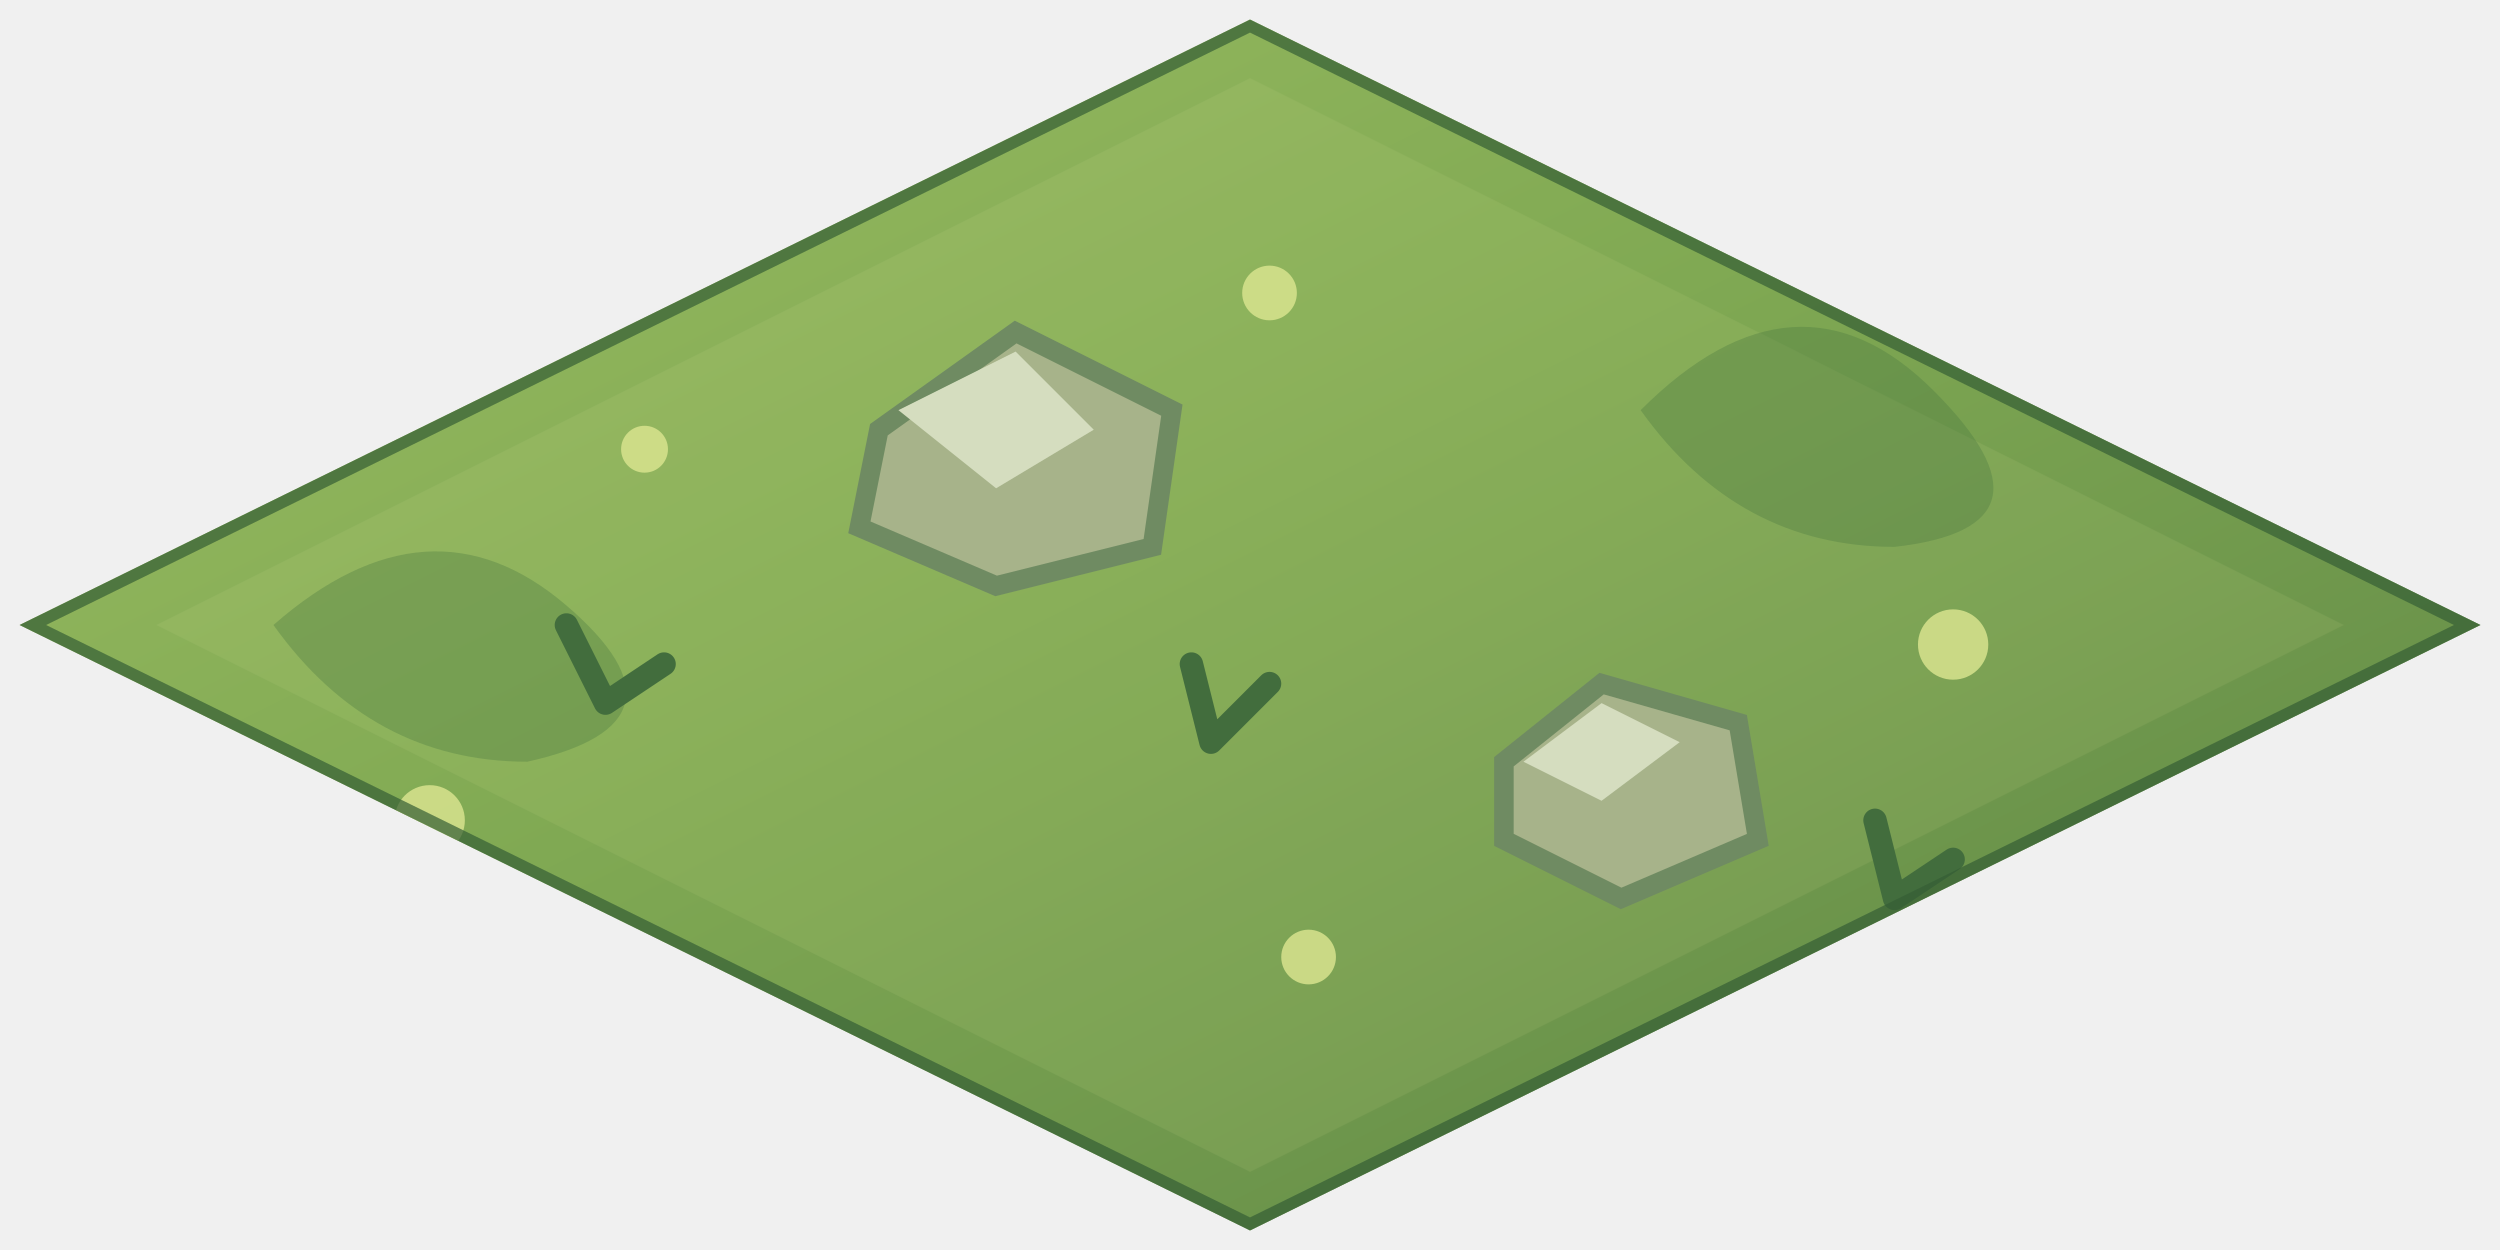
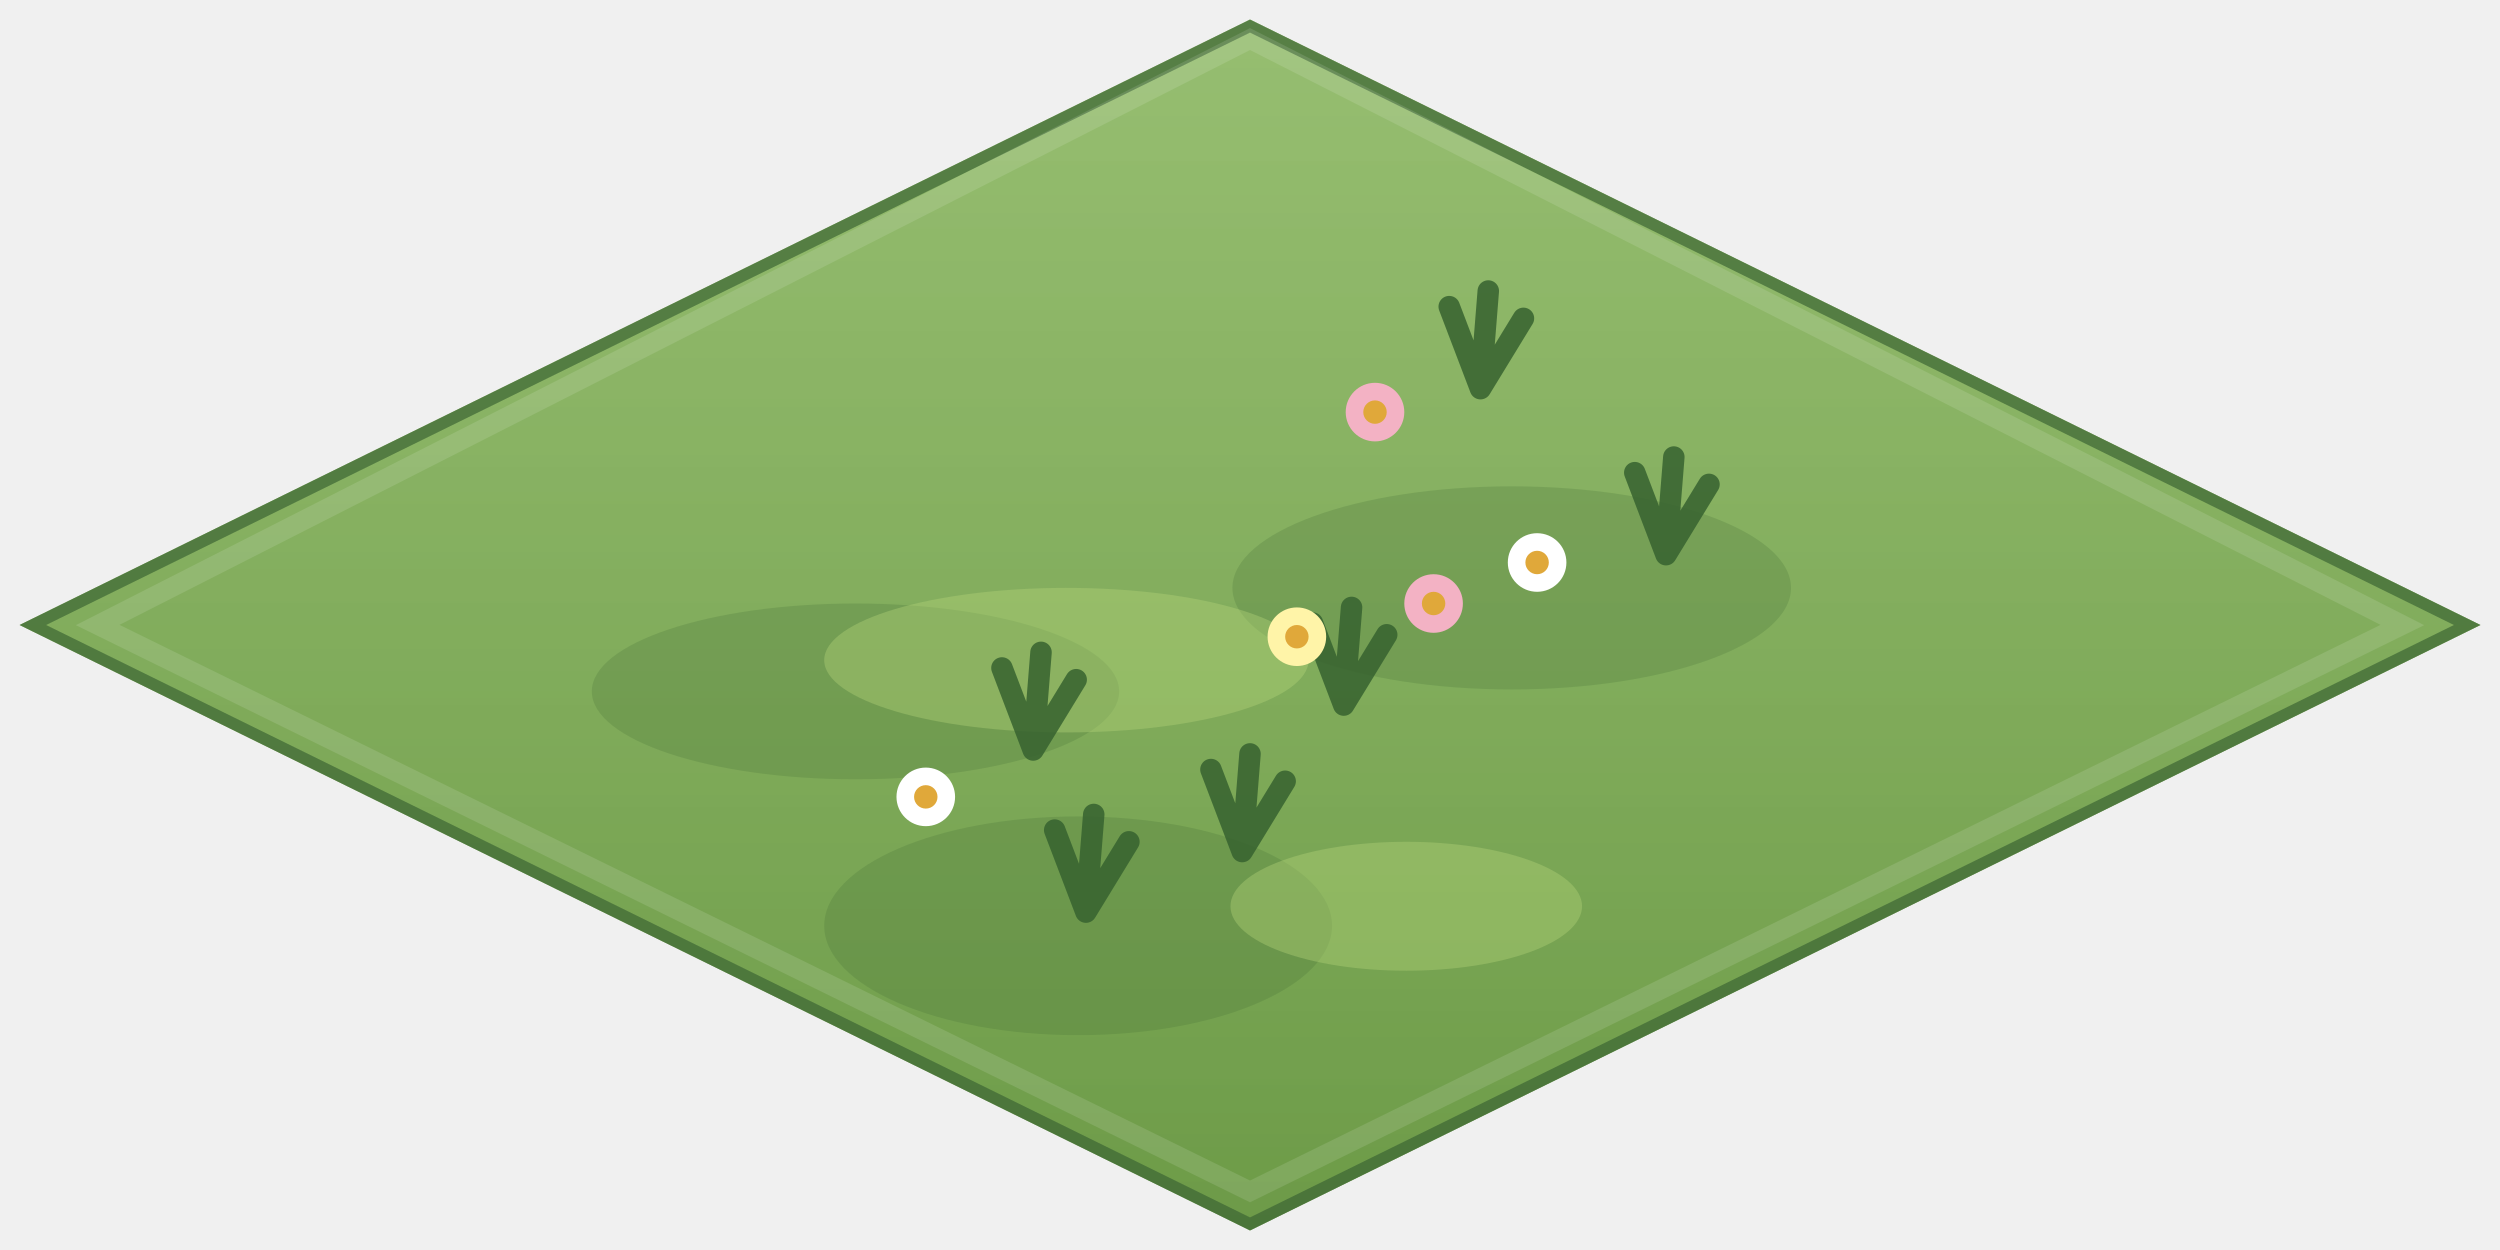
<svg xmlns="http://www.w3.org/2000/svg" width="128" height="64" viewBox="0 0 128 64">
  <defs>
    <clipPath id="d">
      <path d="M64 1 127 32 64 63 1 32Z" />
    </clipPath>
-     <linearGradient id="g" x1="0" y1="0" x2="1" y2="1">
-       <stop stop-color="#9ebf63" />
-       <stop offset=".45" stop-color="#80a953" />
-       <stop offset="1" stop-color="#5a8244" />
+     <linearGradient id="g" x1="0" y1="0" x2="0" y2="1">
+       <stop stop-color="#86b45a" />
+       <stop offset="1" stop-color="#6c9a47" />
+     </linearGradient>
+     <linearGradient id="lit" x1="0" y1="0" x2="0" y2="1">
+       <stop stop-color="#ffffff" stop-opacity=".14" />
+       <stop offset="1" stop-color="#ffffff" stop-opacity="0" />
    </linearGradient>
  </defs>
  <g clip-path="url(#d)">
    <rect width="128" height="64" fill="url(#g)" />
-     <path d="M8 32 64 4 120 32 64 60Z" fill="#c8d98b" opacity=".12" />
-     <path d="M14 32q8-7 15-1t-2 8q-8 0-13-7M84 21q8-8 15-1t-2 8q-8 0-13-7" fill="#4a7840" opacity=".35" />
-     <g fill="#a7b38a" stroke="#6f8b62" stroke-width="1">
-       <path d="M45 22l7-5 8 4-1 7-8 2-7-3Z" />
-       <path d="M77 39l5-4 7 2 1 6-7 3-6-3Z" />
-     </g>
-     <path d="M46 21l6-3 4 4-5 3Z M78 39l4-3 4 2-4 3Z" fill="#d5ddbf" />
-     <g fill="#d7e38d" opacity=".85">
-       <circle cx="22" cy="42" r="1.8" />
-       <circle cx="33" cy="23" r="1.2" />
-       <circle cx="65" cy="15" r="1.4" />
-       <circle cx="100" cy="33" r="1.8" />
-       <circle cx="67" cy="49" r="1.4" />
-     </g>
-     <g stroke="#426d3d" stroke-width="1.2" stroke-linecap="round">
-       <path d="M31 36l-2-4m2 4 3-2M62 38l-1-4m1 4 3-3M97 46l-1-4m1 4 3-2" />
-     </g>
-     <path d="M64 1 127 32 64 63 1 32Z" fill="none" stroke="#355f35" stroke-opacity=".7" stroke-width="1.2" />
+     <path d="M0 32 64 1 128 32 64 63Z" fill="url(#lit)" />
+     <ellipse cx="43.8" cy="35.4" rx="13.5" ry="4.5" fill="#3f6b32" opacity=".22" />
+     <ellipse cx="55.2" cy="47.4" rx="13.0" ry="5.6" fill="#3f6b32" opacity=".22" />
+     <ellipse cx="77.4" cy="30.1" rx="14.3" ry="5.2" fill="#3f6b32" opacity=".22" />
+     <ellipse cx="72.0" cy="46.4" rx="9.0" ry="3.3" fill="#b6d47a" opacity=".38" />
+     <ellipse cx="54.6" cy="33.8" rx="12.4" ry="3.7" fill="#b6d47a" opacity=".38" />
+     <path d="M85.3 28.4 l-1.6 -4.2 M85.3 28.4 l.4 -5 M85.3 28.4 l2.2 -3.6" stroke="#36622f" stroke-width="1.1" fill="none" stroke-linecap="round" opacity=".85" />
+     <path d="M75.8 19.9 l-1.6 -4.2 M75.8 19.9 l.4 -5 M75.8 19.9 l2.2 -3.6" stroke="#36622f" stroke-width="1.1" fill="none" stroke-linecap="round" opacity=".85" />
+     <path d="M55.6 46.7 l-1.6 -4.2 M55.6 46.7 l.4 -5 M55.6 46.7 l2.2 -3.6" stroke="#36622f" stroke-width="1.1" fill="none" stroke-linecap="round" opacity=".85" />
+     <path d="M68.8 36.1 l-1.6 -4.2 M68.8 36.1 l.4 -5 M68.8 36.1 l2.2 -3.6" stroke="#36622f" stroke-width="1.1" fill="none" stroke-linecap="round" opacity=".85" />
+     <path d="M63.6 43.6 l-1.6 -4.2 M63.6 43.6 l.4 -5 M63.6 43.6 l2.2 -3.6" stroke="#36622f" stroke-width="1.1" fill="none" stroke-linecap="round" opacity=".85" />
+     <path d="M52.9 38.4 l-1.6 -4.2 M52.9 38.4 l.4 -5 M52.9 38.4 l2.2 -3.6" stroke="#36622f" stroke-width="1.1" fill="none" stroke-linecap="round" opacity=".85" />
+     <circle cx="73.4" cy="30.9" r="1.5" fill="#f3b2c4" />
+     <circle cx="73.4" cy="30.9" r=".6" fill="#e0a83a" />
+     <circle cx="78.7" cy="28.8" r="1.5" fill="#ffffff" />
+     <circle cx="78.7" cy="28.8" r=".6" fill="#e0a83a" />
+     <circle cx="70.4" cy="21.1" r="1.5" fill="#f3b2c4" />
+     <circle cx="70.4" cy="21.1" r=".6" fill="#e0a83a" />
+     <circle cx="66.4" cy="32.6" r="1.5" fill="#fff4a8" />
+     <circle cx="66.4" cy="32.6" r=".6" fill="#e0a83a" />
+     <circle cx="47.4" cy="40.8" r="1.5" fill="#ffffff" />
+     <circle cx="47.4" cy="40.8" r=".6" fill="#e0a83a" />
+     <path d="M64 1 127 32 64 63 1 32Z" fill="none" stroke="#3d6634" stroke-opacity=".7" stroke-width="1.2" />
+     <path d="M64 2 123 32 64 61 5 32Z" fill="none" stroke="#ffffff" stroke-opacity=".12" />
  </g>
</svg>
